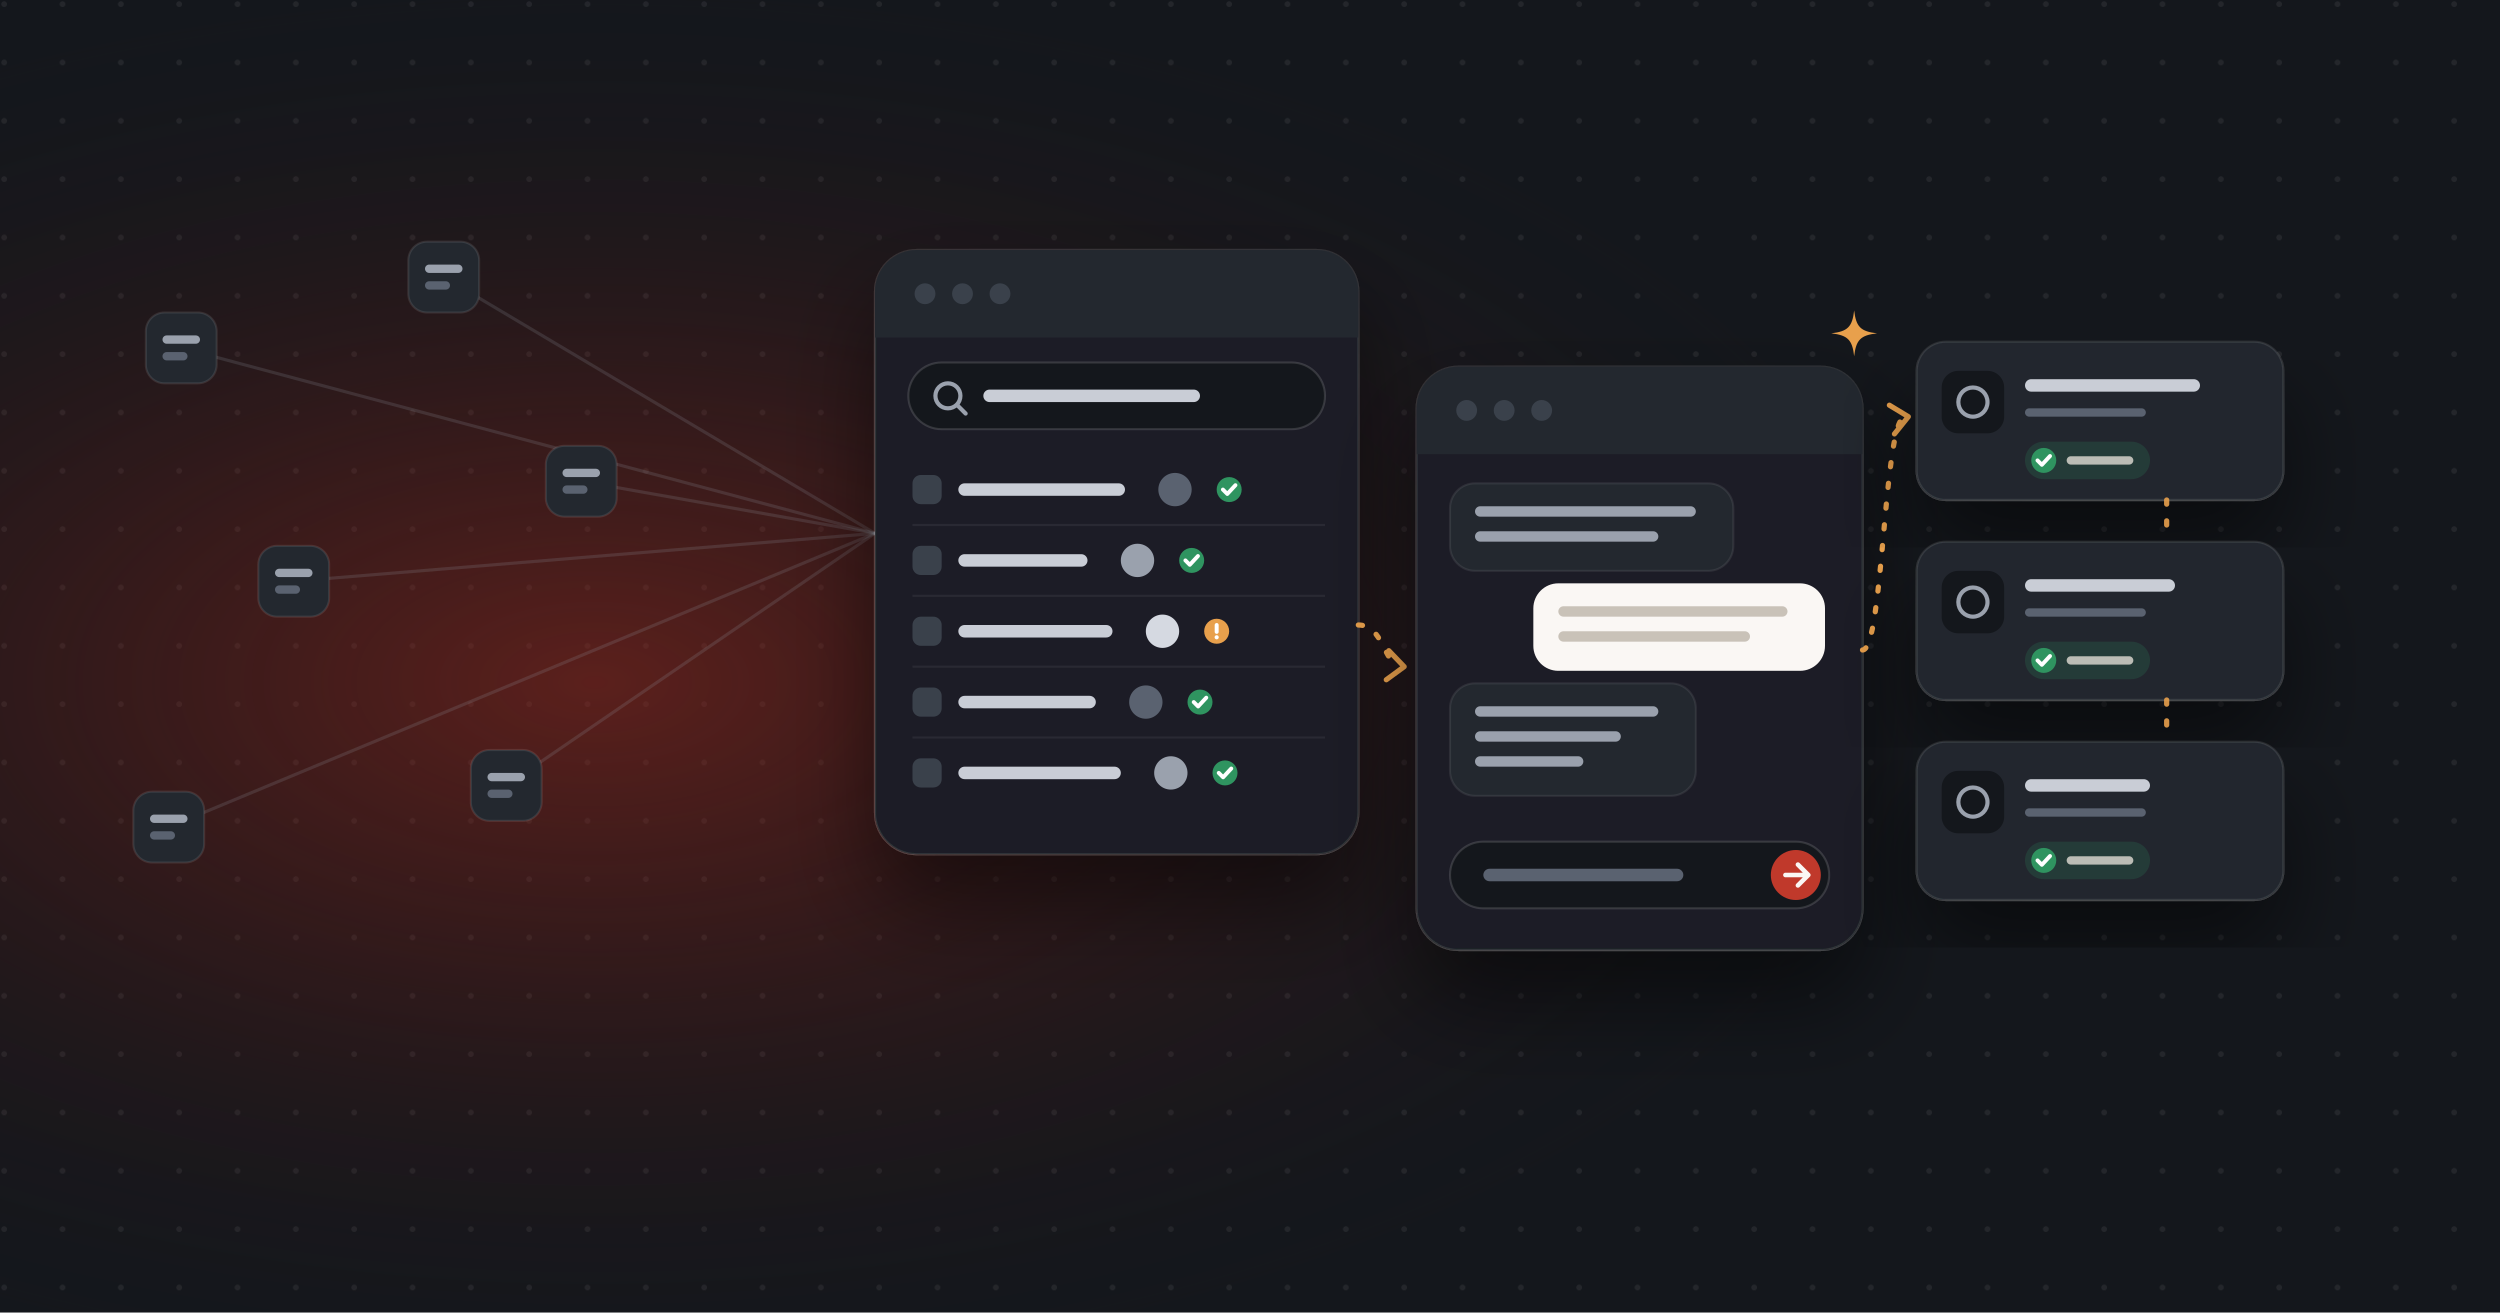
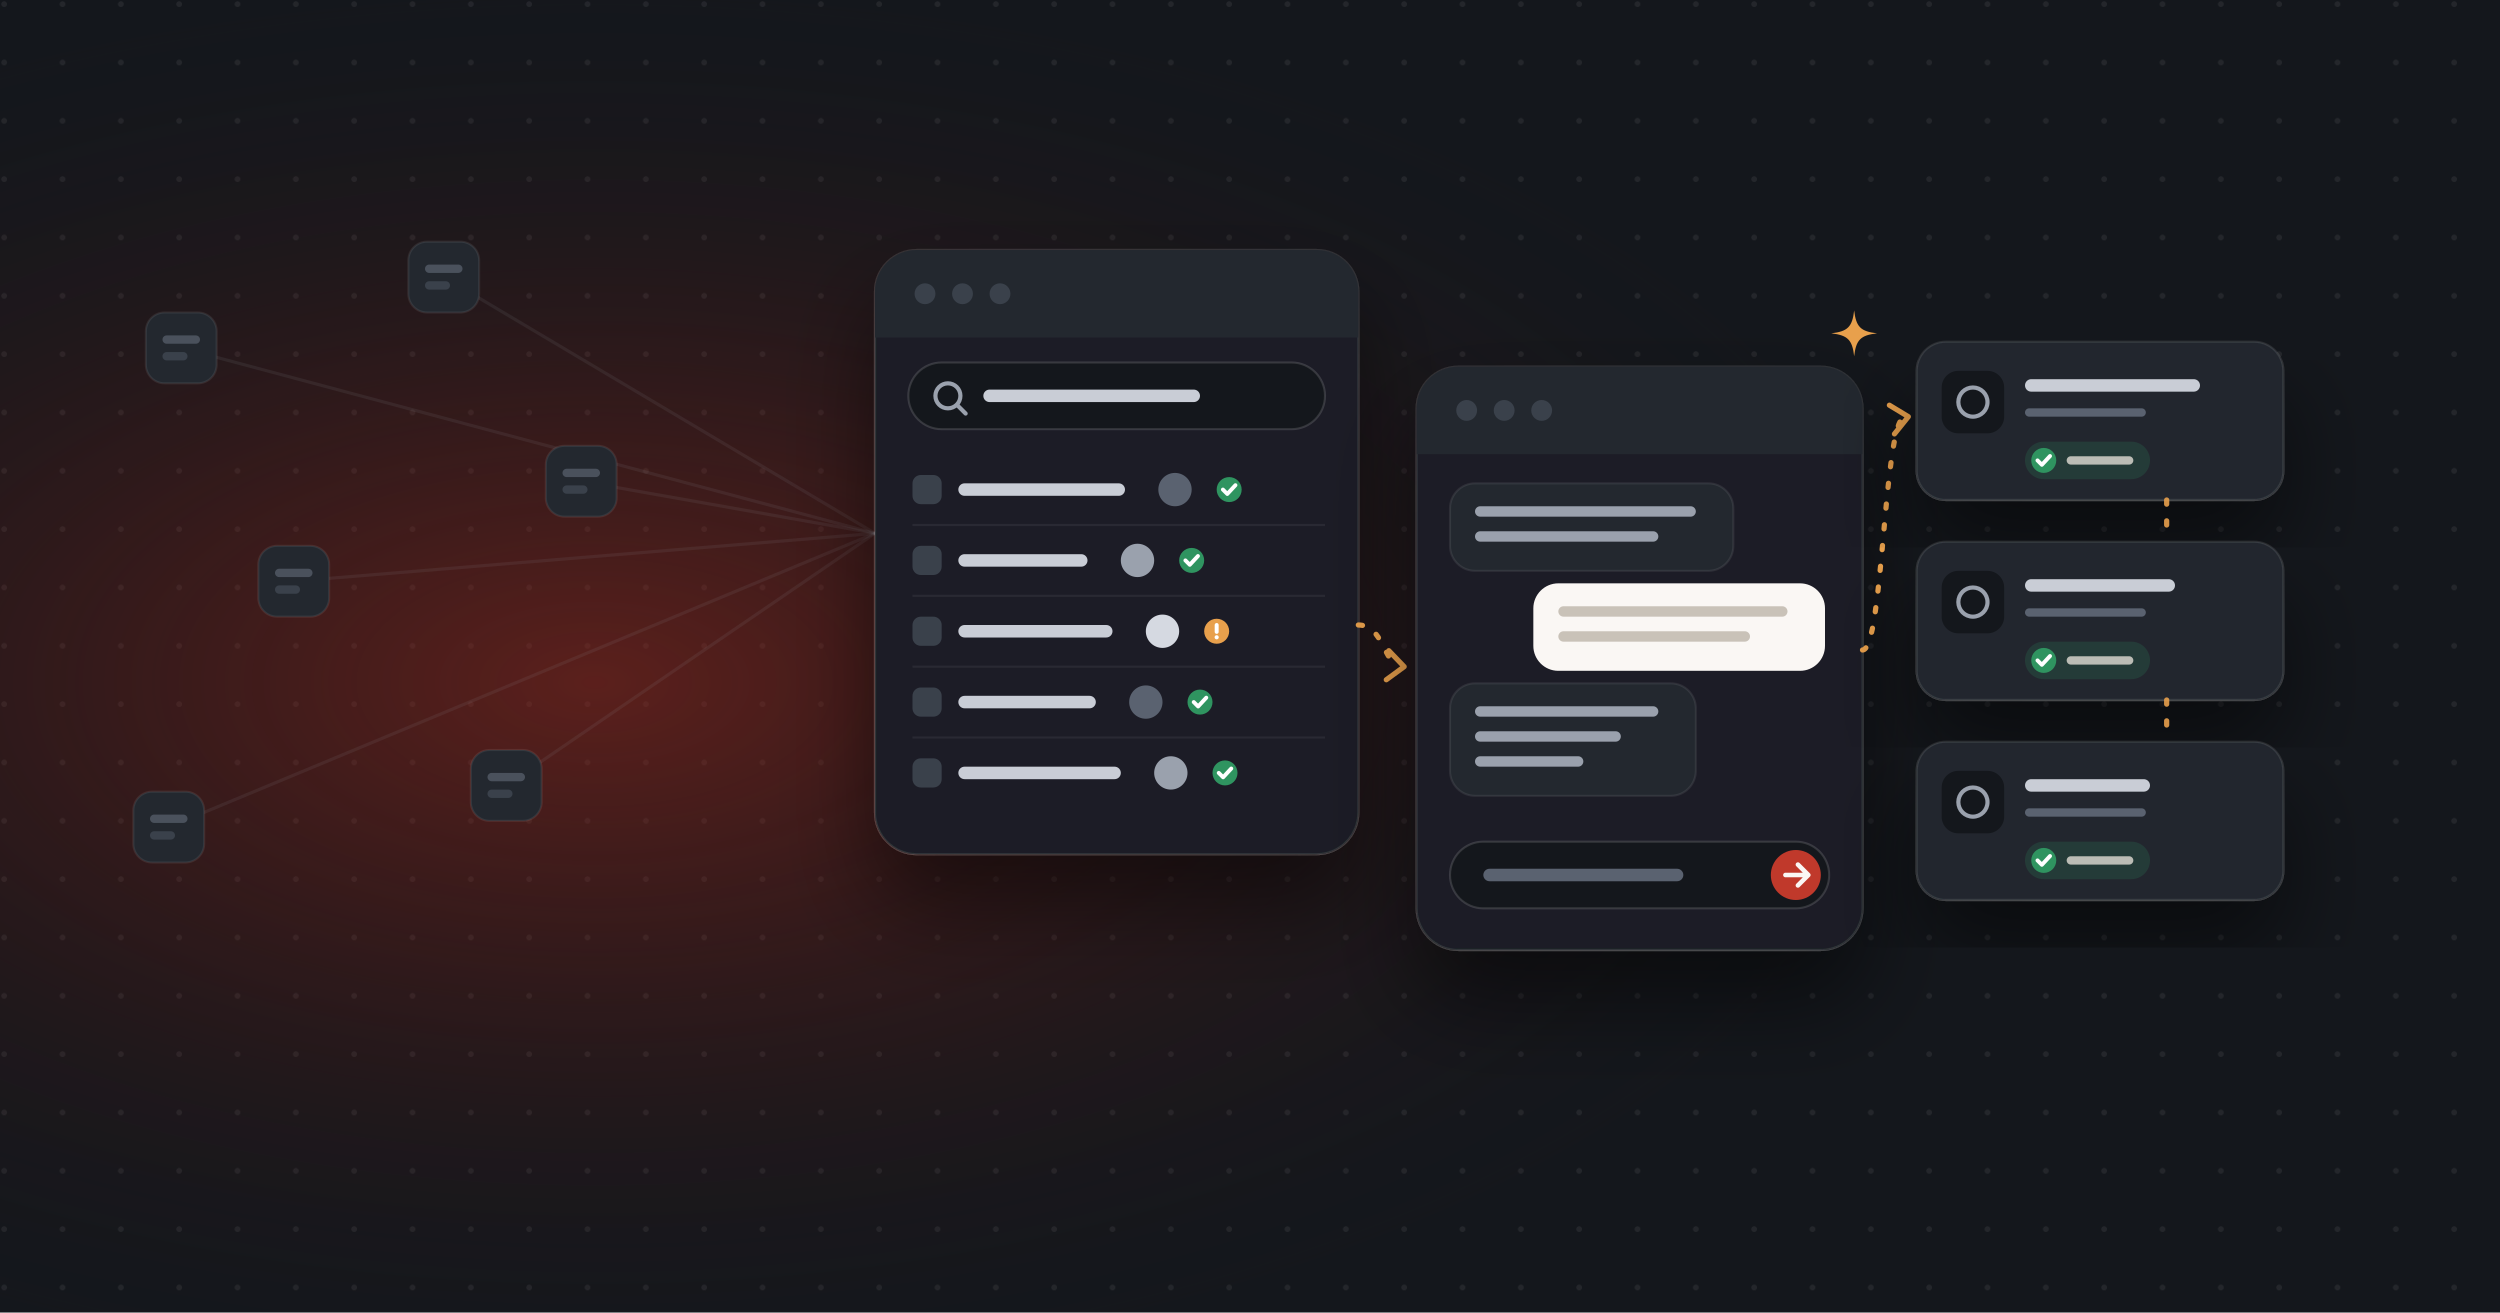
<svg xmlns="http://www.w3.org/2000/svg" viewBox="0 0 1200 630" width="1200" height="630">
  <defs>
    <pattern id="dots" width="28" height="28" patternUnits="userSpaceOnUse">
      <circle cx="2" cy="2" r="1.4" fill="#FFFFFF" fill-opacity=".07" />
    </pattern>
    <radialGradient id="glow" cx="24%" cy="52%" r="55%">
      <stop offset="0" stop-color="#96271C" stop-opacity=".55" />
      <stop offset=".55" stop-color="#7A1E15" stop-opacity=".16" />
      <stop offset="1" stop-color="#14171C" stop-opacity="0" />
    </radialGradient>
    <linearGradient id="core" x1="0" y1="0" x2="1" y2="1">
      <stop offset="0" stop-color="#C0392B" />
      <stop offset="1" stop-color="#7A1E15" />
    </linearGradient>
    <filter id="shadow" x="-20%" y="-20%" width="140%" height="150%">
      <feDropShadow dx="0" dy="24" stdDeviation="22" flood-color="#000" flood-opacity=".5" />
    </filter>
  </defs>
  <rect width="1200" height="630" fill="#14171C" />
  <rect width="1200" height="630" fill="url(#dots)" />
  <rect width="1200" height="630" fill="url(#glow)" />
-   <path d="M87 167L420 256" stroke="#9AA1AD" stroke-opacity=".18" stroke-width="1.5" />
-   <path d="M213 133L420 256" stroke="#9AA1AD" stroke-opacity=".18" stroke-width="1.5" />
-   <path d="M141 279L420 256" stroke="#9AA1AD" stroke-opacity=".18" stroke-width="1.5" />
-   <path d="M279 231L420 256" stroke="#9AA1AD" stroke-opacity=".18" stroke-width="1.5" />
-   <path d="M81 397L420 256" stroke="#9AA1AD" stroke-opacity=".18" stroke-width="1.5" />
-   <path d="M243 377L420 256" stroke="#9AA1AD" stroke-opacity=".18" stroke-width="1.5" />
-   <rect x="70" y="150" width="34" height="34" rx="9" fill="#23282F" stroke="#FFFFFF" stroke-opacity=".1" />
-   <rect x="78" y="161" width="18" height="4" rx="2" fill="#9AA1AD" />
-   <rect x="78" y="169" width="12" height="4" rx="2" fill="#5A6270" />
-   <rect x="196" y="116" width="34" height="34" rx="9" fill="#23282F" stroke="#FFFFFF" stroke-opacity=".1" />
-   <rect x="204" y="127" width="18" height="4" rx="2" fill="#9AA1AD" />
-   <rect x="204" y="135" width="12" height="4" rx="2" fill="#5A6270" />
-   <rect x="124" y="262" width="34" height="34" rx="9" fill="#23282F" stroke="#FFFFFF" stroke-opacity=".1" />
-   <rect x="132" y="273" width="18" height="4" rx="2" fill="#9AA1AD" />
-   <rect x="132" y="281" width="12" height="4" rx="2" fill="#5A6270" />
-   <rect x="262" y="214" width="34" height="34" rx="9" fill="#23282F" stroke="#FFFFFF" stroke-opacity=".1" />
-   <rect x="270" y="225" width="18" height="4" rx="2" fill="#9AA1AD" />
-   <rect x="270" y="233" width="12" height="4" rx="2" fill="#5A6270" />
-   <rect x="64" y="380" width="34" height="34" rx="9" fill="#23282F" stroke="#FFFFFF" stroke-opacity=".1" />
-   <rect x="72" y="391" width="18" height="4" rx="2" fill="#9AA1AD" />
-   <rect x="72" y="399" width="12" height="4" rx="2" fill="#5A6270" />
-   <rect x="226" y="360" width="34" height="34" rx="9" fill="#23282F" stroke="#FFFFFF" stroke-opacity=".1" />
-   <rect x="234" y="371" width="18" height="4" rx="2" fill="#9AA1AD" />
-   <rect x="234" y="379" width="12" height="4" rx="2" fill="#5A6270" />
+   <path d="M87 167L420 256" stroke="#9AA1AD" stroke-opacity=".1" stroke-width="1.5" />
+   <path d="M213 133L420 256" stroke="#9AA1AD" stroke-opacity=".1" stroke-width="1.5" />
+   <path d="M141 279L420 256" stroke="#9AA1AD" stroke-opacity=".1" stroke-width="1.5" />
+   <path d="M279 231L420 256" stroke="#9AA1AD" stroke-opacity=".1" stroke-width="1.5" />
+   <path d="M81 397L420 256" stroke="#9AA1AD" stroke-opacity=".1" stroke-width="1.5" />
+   <path d="M243 377L420 256" stroke="#9AA1AD" stroke-opacity=".1" stroke-width="1.5" />
+   <rect x="70" y="150" width="34" height="34" rx="9" fill="#23282F" stroke="#FFFFFF" stroke-opacity=".08" />
+   <rect x="78" y="161" width="18" height="4" rx="2" fill="#4A515C" />
+   <rect x="78" y="169" width="12" height="4" rx="2" fill="#3A414B" />
+   <rect x="196" y="116" width="34" height="34" rx="9" fill="#23282F" stroke="#FFFFFF" stroke-opacity=".08" />
+   <rect x="204" y="127" width="18" height="4" rx="2" fill="#4A515C" />
+   <rect x="204" y="135" width="12" height="4" rx="2" fill="#3A414B" />
+   <rect x="124" y="262" width="34" height="34" rx="9" fill="#23282F" stroke="#FFFFFF" stroke-opacity=".08" />
+   <rect x="132" y="273" width="18" height="4" rx="2" fill="#4A515C" />
+   <rect x="132" y="281" width="12" height="4" rx="2" fill="#3A414B" />
+   <rect x="262" y="214" width="34" height="34" rx="9" fill="#23282F" stroke="#FFFFFF" stroke-opacity=".08" />
+   <rect x="270" y="225" width="18" height="4" rx="2" fill="#4A515C" />
+   <rect x="270" y="233" width="12" height="4" rx="2" fill="#3A414B" />
+   <rect x="64" y="380" width="34" height="34" rx="9" fill="#23282F" stroke="#FFFFFF" stroke-opacity=".08" />
+   <rect x="72" y="391" width="18" height="4" rx="2" fill="#4A515C" />
+   <rect x="72" y="399" width="12" height="4" rx="2" fill="#3A414B" />
+   <rect x="226" y="360" width="34" height="34" rx="9" fill="#23282F" stroke="#FFFFFF" stroke-opacity=".08" />
+   <rect x="234" y="371" width="18" height="4" rx="2" fill="#4A515C" />
+   <rect x="234" y="379" width="12" height="4" rx="2" fill="#3A414B" />
  <g filter="url(#shadow)">
    <rect x="420" y="120" width="232" height="290" rx="20" fill="#1B1F25" stroke="#FFFFFF" stroke-opacity=".1" />
  </g>
  <path d="M420 162V140a20 20 0 0 1 20 -20H632a20 20 0 0 1 20 20V162Z" fill="#23282F" />
  <circle cx="444" cy="141" r="5" fill="#3A414B" />
  <circle cx="462" cy="141" r="5" fill="#3A414B" />
  <circle cx="480" cy="141" r="5" fill="#3A414B" />
  <rect x="436" y="174" width="200" height="32" rx="16" fill="#14171C" stroke="#FFFFFF" stroke-opacity=".14" />
  <circle cx="455" cy="190" r="6" fill="none" stroke="#9AA1AD" stroke-width="2" />
  <path d="M459.5 194.5l4 4" stroke="#9AA1AD" stroke-width="2" stroke-linecap="round" />
  <rect x="472" y="187" width="104" height="6" rx="3" fill="#C9CDD6" />
  <rect x="438" y="228" width="14" height="14" rx="4" fill="#3A414B" />
  <rect x="460" y="232" width="80" height="6" rx="3" fill="#C9CDD6" />
  <circle cx="564" cy="235" r="8" fill="#5A6270" />
  <circle cx="590" cy="235" r="6" fill="#2F9460" />
  <path d="M587 235l2.1 2.1 3.9 -4.2" fill="none" stroke="#FFFFFF" stroke-width="1.9" stroke-linecap="round" stroke-linejoin="round" />
  <line x1="438" y1="252" x2="636" y2="252" stroke="#FFFFFF" stroke-opacity=".06" />
  <rect x="438" y="262" width="14" height="14" rx="4" fill="#3A414B" />
  <rect x="460" y="266" width="62" height="6" rx="3" fill="#C9CDD6" />
  <circle cx="546" cy="269" r="8" fill="#9AA1AD" />
  <circle cx="572" cy="269" r="6" fill="#2F9460" />
  <path d="M569 269l2.1 2.1 3.9 -4.2" fill="none" stroke="#FFFFFF" stroke-width="1.9" stroke-linecap="round" stroke-linejoin="round" />
  <line x1="438" y1="286" x2="636" y2="286" stroke="#FFFFFF" stroke-opacity=".06" />
  <rect x="438" y="296" width="14" height="14" rx="4" fill="#3A414B" />
  <rect x="460" y="300" width="74" height="6" rx="3" fill="#C9CDD6" />
  <circle cx="558" cy="303" r="8" fill="#D5D9E1" />
  <circle cx="584" cy="303" r="6" fill="#E8A04C" />
  <path d="M584 300v3.3" stroke="#FFFFFF" stroke-width="1.9" stroke-linecap="round" />
  <circle cx="584" cy="305.9" r="1" fill="#FFFFFF" />
  <line x1="438" y1="320" x2="636" y2="320" stroke="#FFFFFF" stroke-opacity=".06" />
  <rect x="438" y="330" width="14" height="14" rx="4" fill="#3A414B" />
  <rect x="460" y="334" width="66" height="6" rx="3" fill="#C9CDD6" />
  <circle cx="550" cy="337" r="8" fill="#5A6270" />
  <circle cx="576" cy="337" r="6" fill="#2F9460" />
  <path d="M573 337l2.1 2.1 3.9 -4.2" fill="none" stroke="#FFFFFF" stroke-width="1.9" stroke-linecap="round" stroke-linejoin="round" />
  <line x1="438" y1="354" x2="636" y2="354" stroke="#FFFFFF" stroke-opacity=".06" />
  <rect x="438" y="364" width="14" height="14" rx="4" fill="#3A414B" />
  <rect x="460" y="368" width="78" height="6" rx="3" fill="#C9CDD6" />
  <circle cx="562" cy="371" r="8" fill="#9AA1AD" />
  <circle cx="588" cy="371" r="6" fill="#2F9460" />
  <path d="M585 371l2.1 2.1 3.9 -4.2" fill="none" stroke="#FFFFFF" stroke-width="1.9" stroke-linecap="round" stroke-linejoin="round" />
  <path d="M652 300 C 664 300, 664 318, 672 320" fill="none" stroke="#E8A04C" stroke-width="2.5" stroke-dasharray="2 8" stroke-linecap="round" stroke-opacity="1" />
  <path d="M-8 -7L0 0L-8 7" transform="translate(674 320) rotate(5)" fill="none" stroke="#E8A04C" stroke-width="2.5" stroke-linecap="round" stroke-linejoin="round" stroke-opacity="1" />
  <g filter="url(#shadow)">
    <rect x="680" y="176" width="214" height="280" rx="20" fill="#1B1F25" stroke="#FFFFFF" stroke-opacity=".1" />
  </g>
  <path d="M680 218V196a20 20 0 0 1 20 -20H874a20 20 0 0 1 20 20V218Z" fill="#23282F" />
  <circle cx="704" cy="197" r="5" fill="#3A414B" />
  <circle cx="722" cy="197" r="5" fill="#3A414B" />
  <circle cx="740" cy="197" r="5" fill="#3A414B" />
  <rect x="696" y="232" width="136" height="42" rx="12" fill="#23282F" stroke="#FFFFFF" stroke-opacity=".08" />
  <rect x="708" y="243" width="106" height="5" rx="2.5" fill="#9AA1AD" />
  <rect x="708" y="255" width="88" height="5" rx="2.5" fill="#9AA1AD" />
  <rect x="736" y="280" width="140" height="42" rx="12" fill="#FAF7F4" />
  <rect x="748" y="291" width="110" height="5" rx="2.5" fill="#C9C2B8" />
  <rect x="748" y="303" width="92" height="5" rx="2.5" fill="#C9C2B8" />
  <rect x="696" y="328" width="118" height="54" rx="12" fill="#23282F" stroke="#FFFFFF" stroke-opacity=".08" />
  <rect x="708" y="339" width="88" height="5" rx="2.5" fill="#9AA1AD" />
  <rect x="708" y="351" width="70" height="5" rx="2.5" fill="#9AA1AD" />
  <rect x="708" y="363" width="52" height="5" rx="2.5" fill="#9AA1AD" />
  <rect x="696" y="404" width="182" height="32" rx="16" fill="#14171C" stroke="#FFFFFF" stroke-opacity=".14" />
  <rect x="712" y="417" width="96" height="6" rx="3" fill="#5A6270" />
  <circle cx="862" cy="420" r="12" fill="#C0392B" />
  <path d="M857 420h10M863 415l5 5-5 5" fill="none" stroke="#FAF7F4" stroke-width="2.2" stroke-linecap="round" stroke-linejoin="round" />
  <path d="M890 149C890.9 156.9 893.1 159.1 901 160C893.1 160.9 890.9 163.1 890 171C889.1 163.1 886.9 160.9 879 160C886.9 159.1 889.1 156.9 890 149Z" fill="#E8A04C" />
  <path d="M894 312 C 904 312, 904 204, 914 200" fill="none" stroke="#E8A04C" stroke-width="2.5" stroke-dasharray="2 8" stroke-linecap="round" stroke-opacity="1" />
  <path d="M-8 -7L0 0L-8 7" transform="translate(916 200) rotate(-10)" fill="none" stroke="#E8A04C" stroke-width="2.5" stroke-linecap="round" stroke-linejoin="round" stroke-opacity="1" />
  <g filter="url(#shadow)">
    <rect x="920" y="164" width="176" height="76" rx="14" fill="#23282F" stroke="#FFFFFF" stroke-opacity=".1" />
  </g>
  <rect x="932" y="178" width="30" height="30" rx="8" fill="#14171C" />
  <circle cx="947" cy="193" r="7" fill="none" stroke="#9AA1AD" stroke-width="2" />
  <rect x="972" y="182" width="84" height="6" rx="3" fill="#C9CDD6" />
  <rect x="972" y="196" width="58" height="4" rx="2" fill="#5A6270" />
  <rect x="972" y="212" width="60" height="18" rx="9" fill="#2F9460" fill-opacity=".2" />
  <circle cx="981" cy="221" r="6" fill="#2F9460" />
  <path d="M978 221l2.1 2.1 3.9 -4.2" fill="none" stroke="#FFFFFF" stroke-width="1.9" stroke-linecap="round" stroke-linejoin="round" />
  <rect x="992" y="219" width="32" height="4" rx="2" fill="#EDE7DE" fill-opacity=".75" />
  <g filter="url(#shadow)">
    <rect x="920" y="260" width="176" height="76" rx="14" fill="#23282F" stroke="#FFFFFF" stroke-opacity=".1" />
  </g>
  <rect x="932" y="274" width="30" height="30" rx="8" fill="#14171C" />
  <circle cx="947" cy="289" r="7" fill="none" stroke="#9AA1AD" stroke-width="2" />
  <rect x="972" y="278" width="72" height="6" rx="3" fill="#C9CDD6" />
  <rect x="972" y="292" width="58" height="4" rx="2" fill="#5A6270" />
  <rect x="972" y="308" width="60" height="18" rx="9" fill="#2F9460" fill-opacity=".2" />
  <circle cx="981" cy="317" r="6" fill="#2F9460" />
  <path d="M978 317l2.1 2.1 3.9 -4.2" fill="none" stroke="#FFFFFF" stroke-width="1.9" stroke-linecap="round" stroke-linejoin="round" />
  <rect x="992" y="315" width="32" height="4" rx="2" fill="#EDE7DE" fill-opacity=".75" />
  <g filter="url(#shadow)">
    <rect x="920" y="356" width="176" height="76" rx="14" fill="#23282F" stroke="#FFFFFF" stroke-opacity=".1" />
  </g>
  <rect x="932" y="370" width="30" height="30" rx="8" fill="#14171C" />
  <circle cx="947" cy="385" r="7" fill="none" stroke="#9AA1AD" stroke-width="2" />
  <rect x="972" y="374" width="60" height="6" rx="3" fill="#C9CDD6" />
  <rect x="972" y="388" width="58" height="4" rx="2" fill="#5A6270" />
  <rect x="972" y="404" width="60" height="18" rx="9" fill="#2F9460" fill-opacity=".2" />
  <circle cx="981" cy="413" r="6" fill="#2F9460" />
  <path d="M978 413l2.1 2.1 3.9 -4.2" fill="none" stroke="#FFFFFF" stroke-width="1.9" stroke-linecap="round" stroke-linejoin="round" />
  <rect x="992" y="411" width="32" height="4" rx="2" fill="#EDE7DE" fill-opacity=".75" />
  <path d="M1040 240 V 258" fill="none" stroke="#E8A04C" stroke-width="2.5" stroke-dasharray="2 8" stroke-linecap="round" stroke-opacity="0.9" />
  <path d="M1040 336 V 354" fill="none" stroke="#E8A04C" stroke-width="2.5" stroke-dasharray="2 8" stroke-linecap="round" stroke-opacity="0.9" />
</svg>
